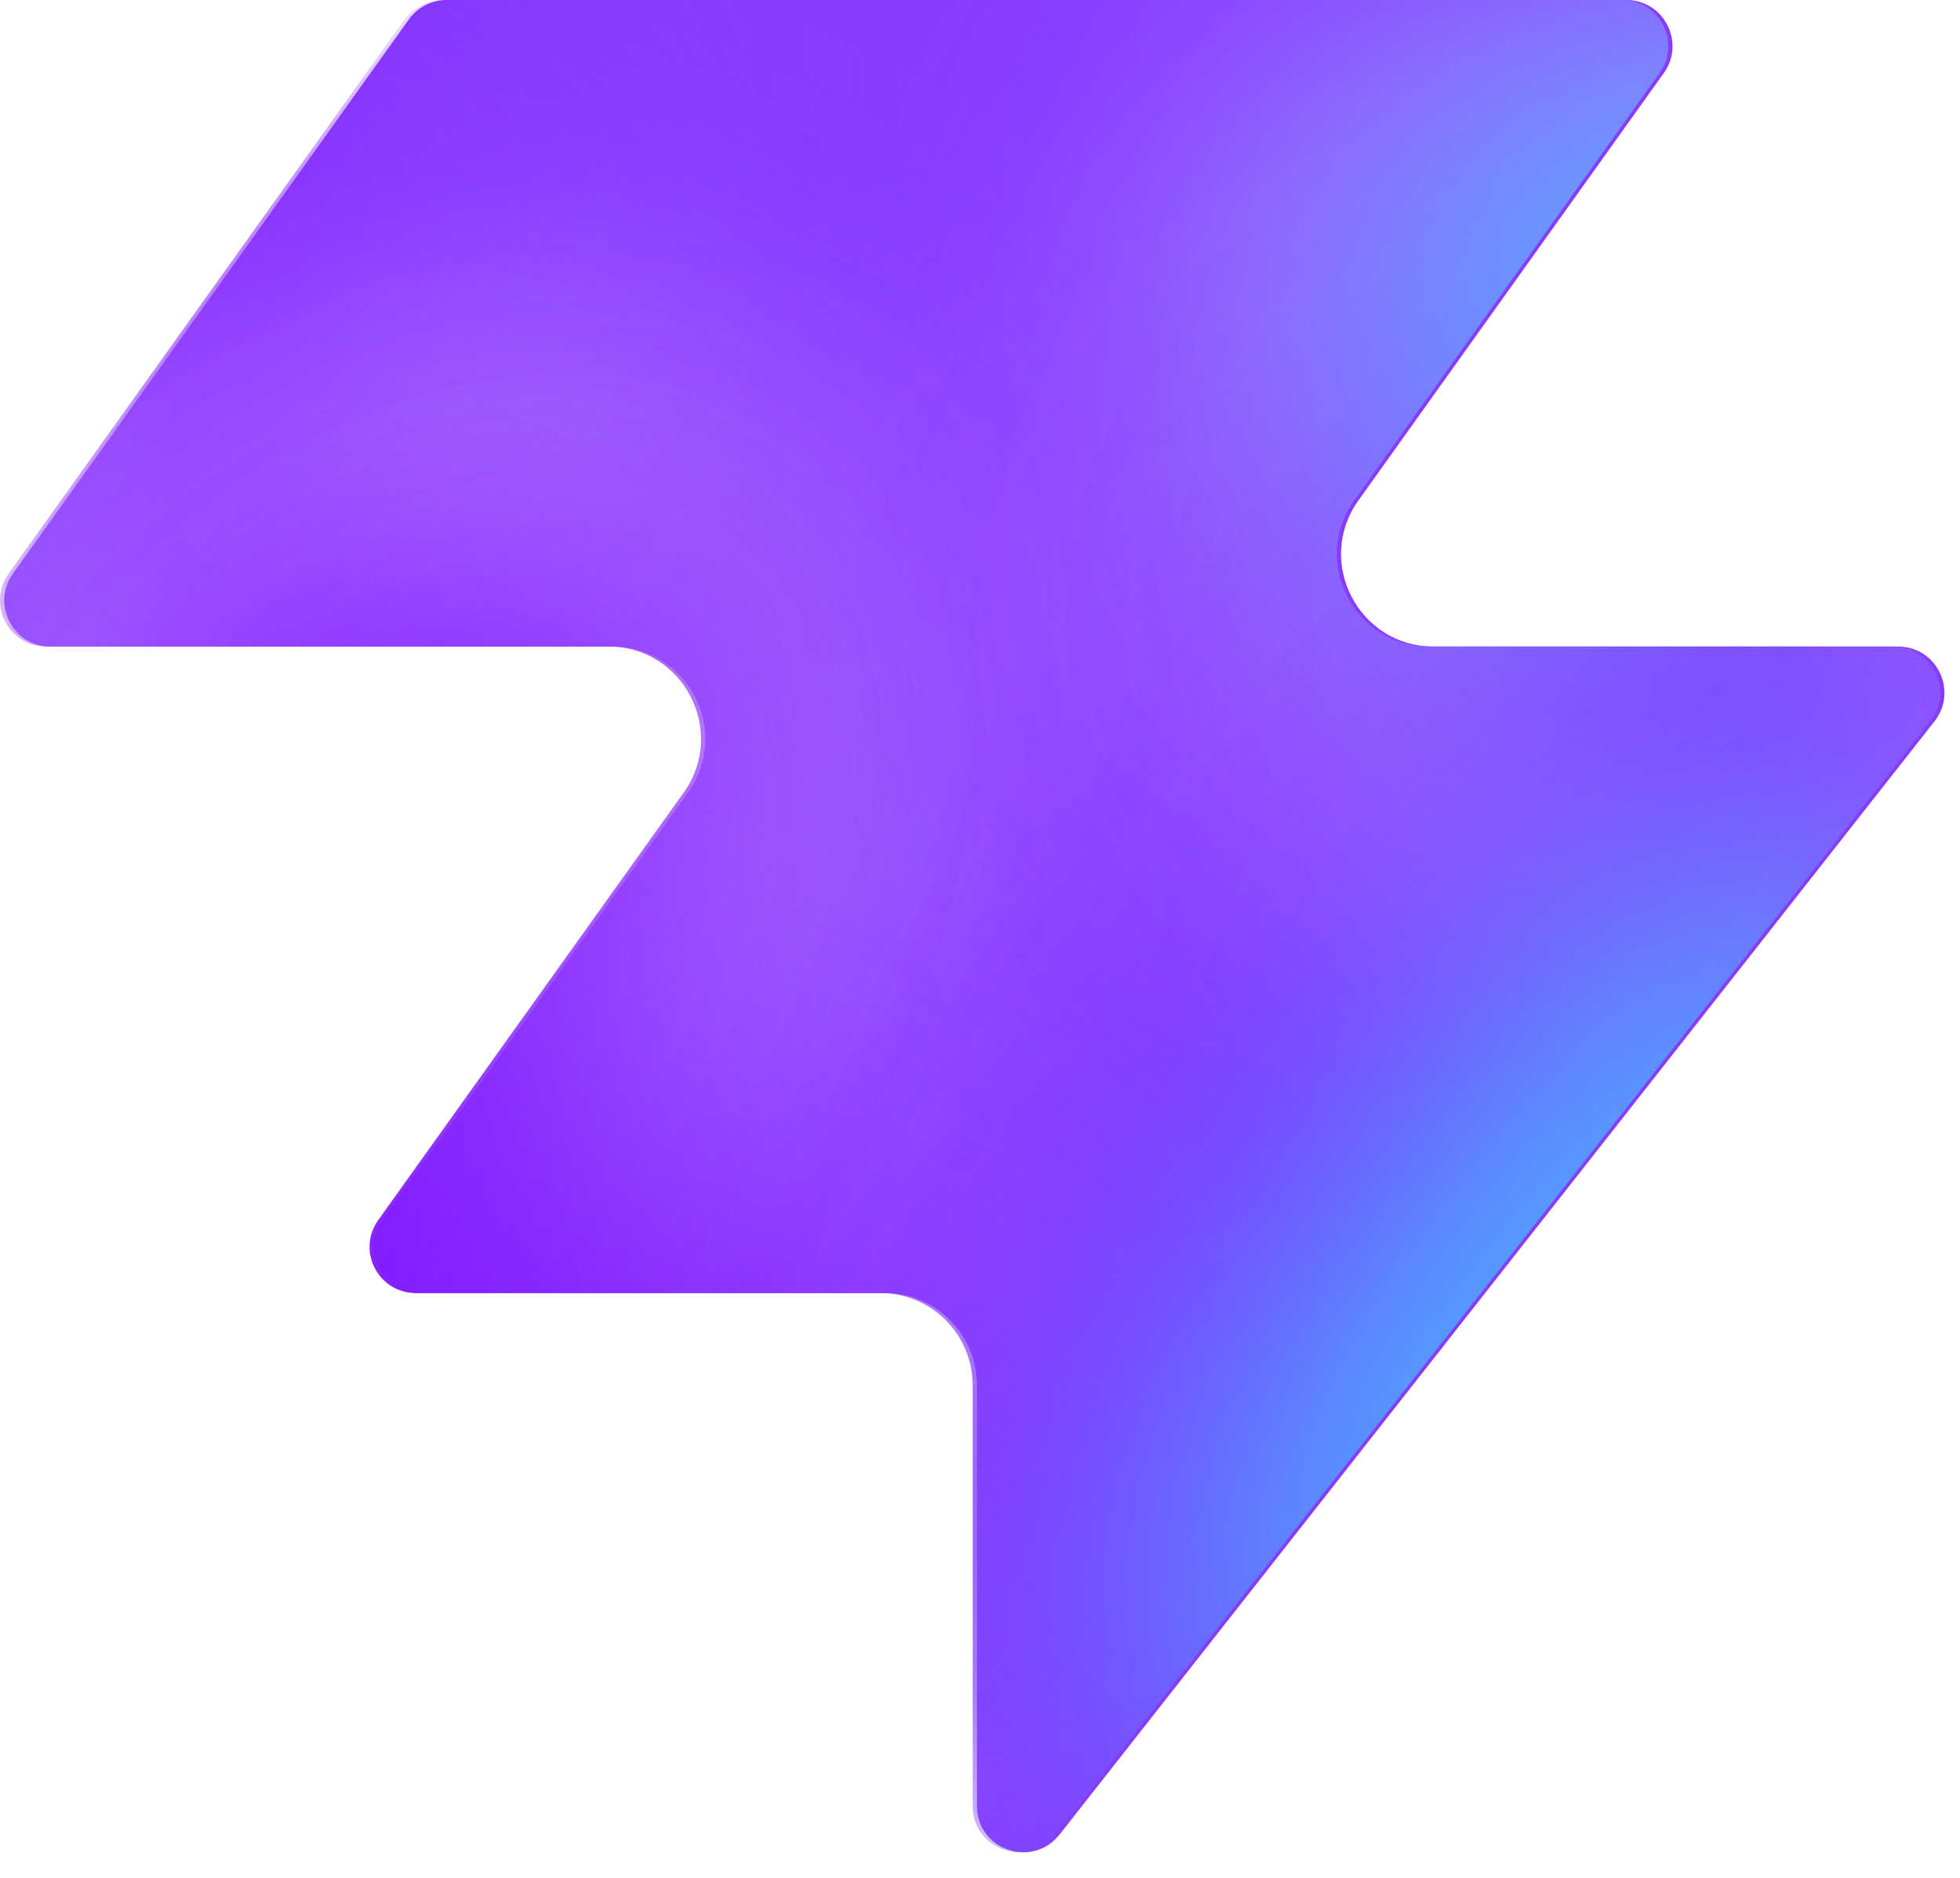
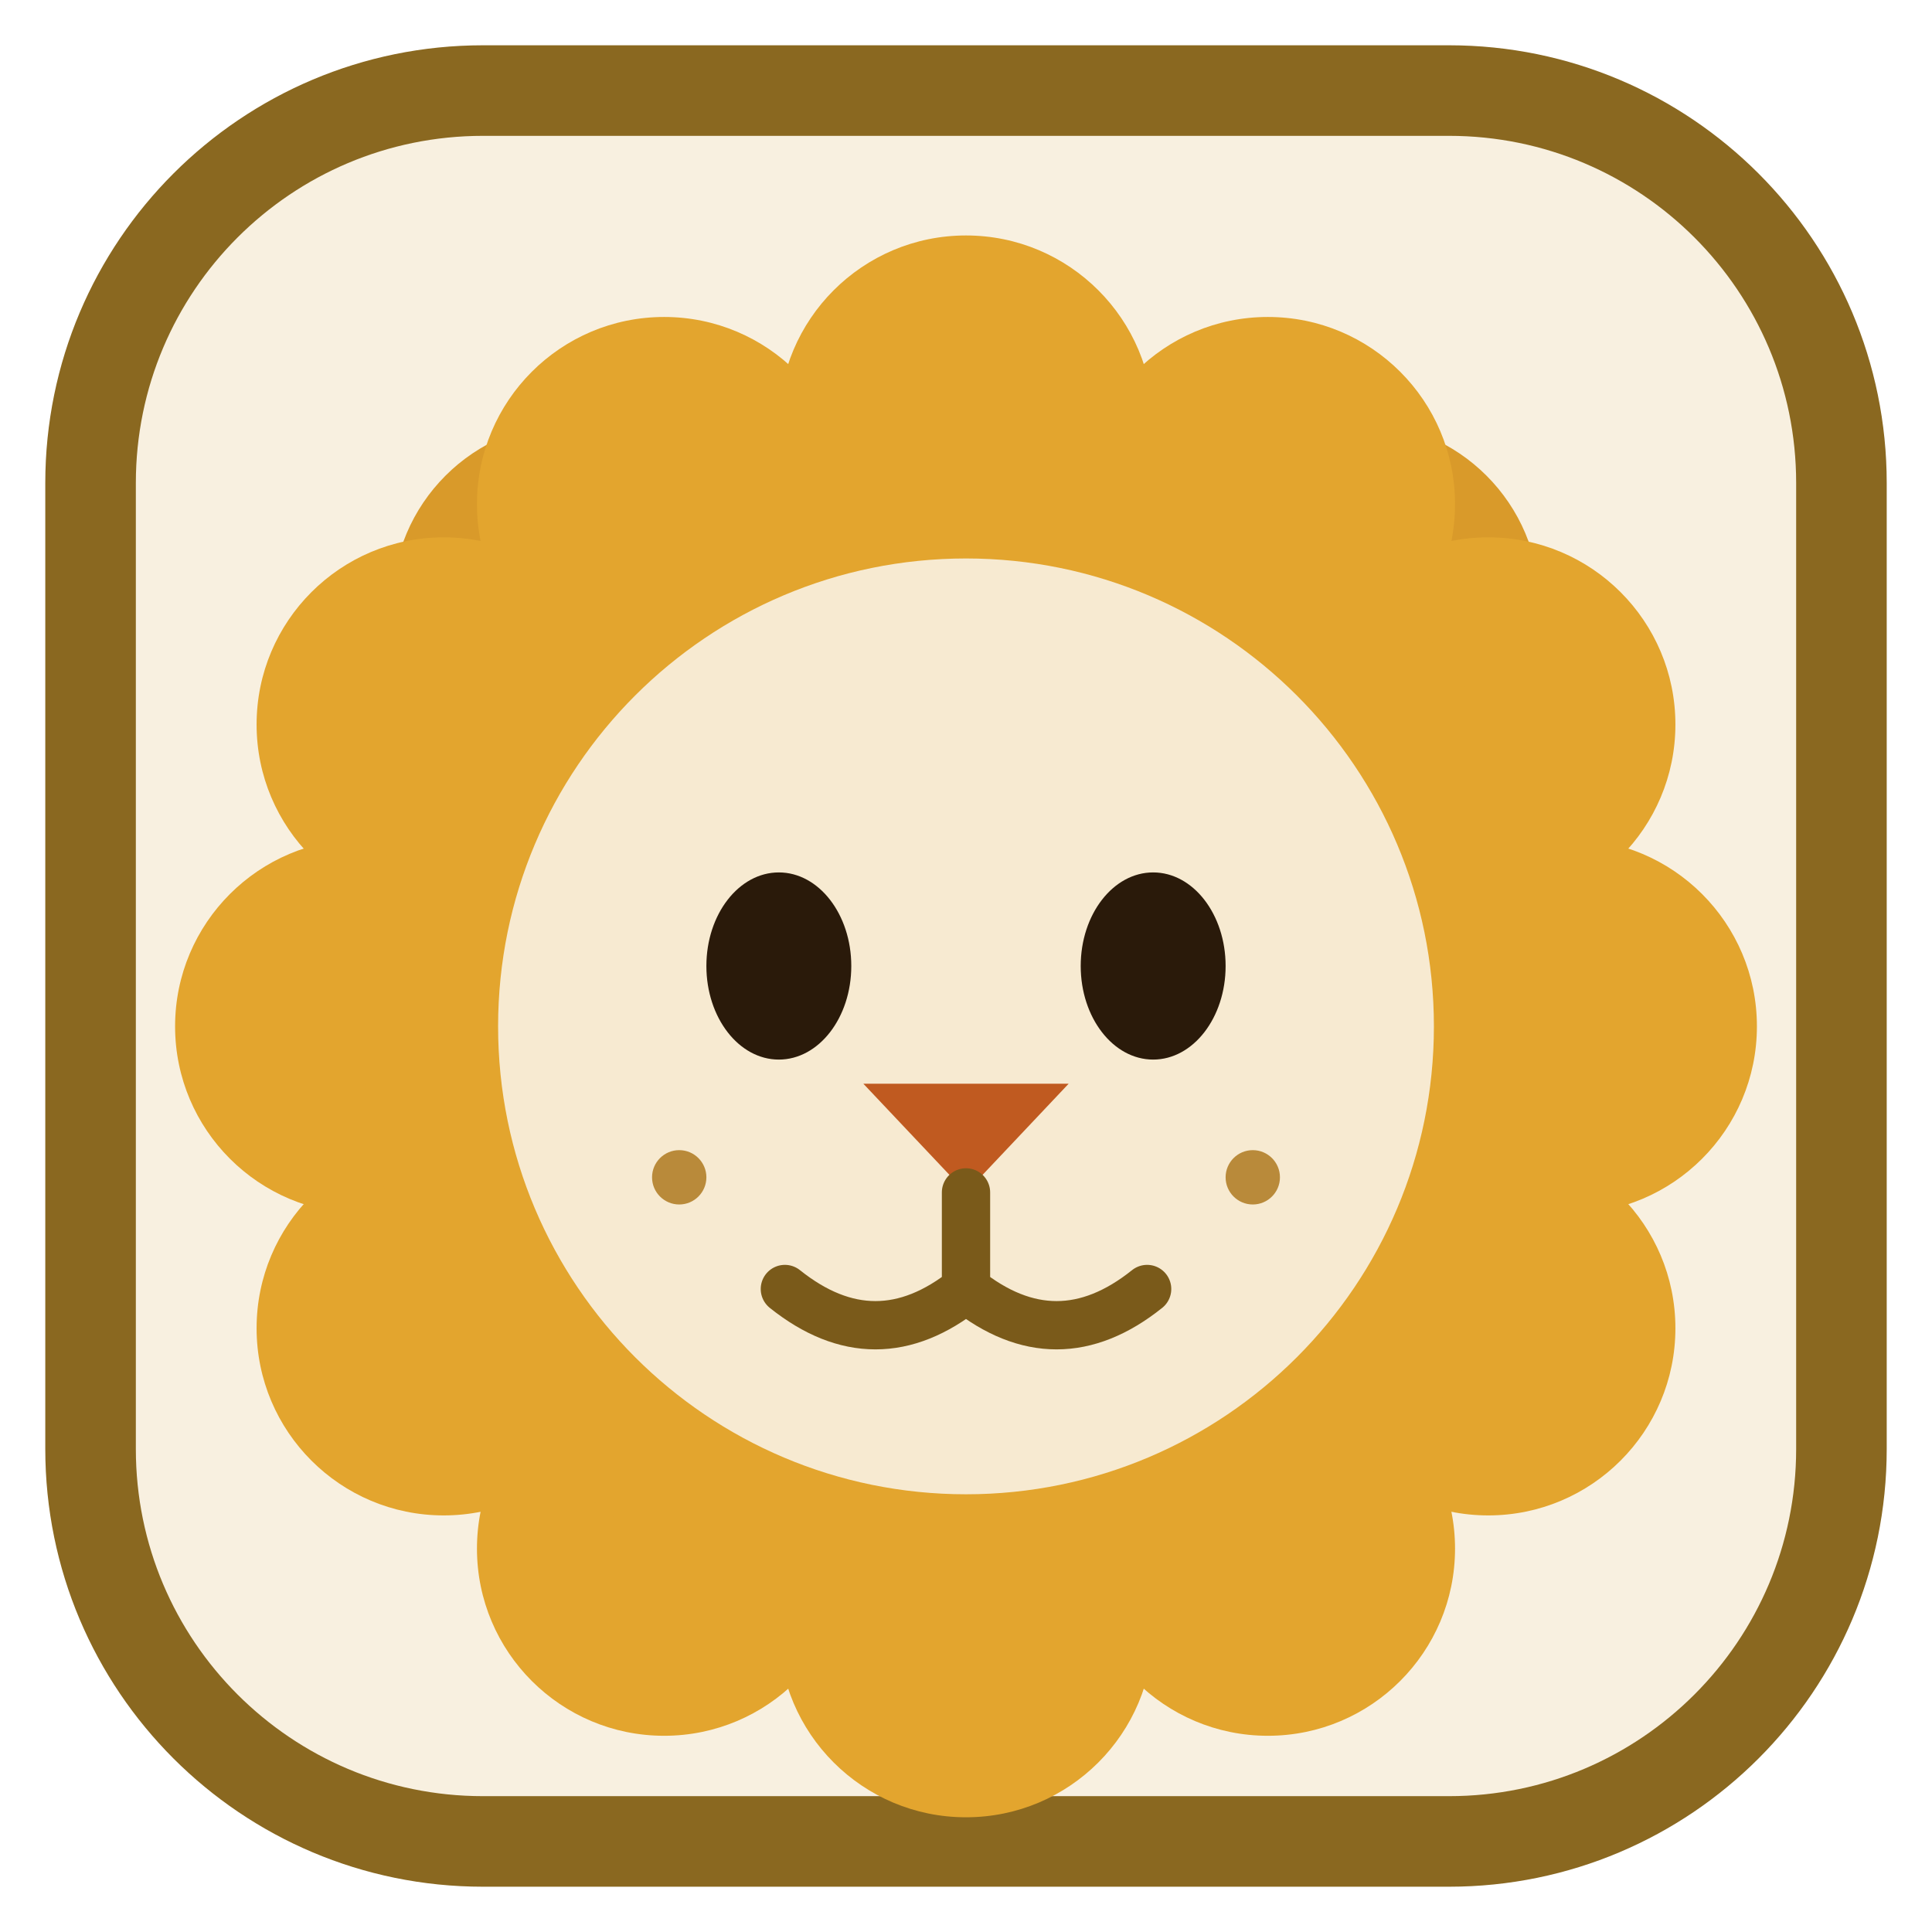
- <svg xmlns="http://www.w3.org/2000/svg" width="48" height="46" fill="none" viewBox="0 0 48 46">
-   <path fill="#863bff" d="M25.946 44.938c-.664.845-2.021.375-2.021-.698V33.937a2.26 2.26 0 0 0-2.262-2.262H10.287c-.92 0-1.456-1.04-.92-1.788l7.48-10.471c1.07-1.497 0-3.578-1.842-3.578H1.237c-.92 0-1.456-1.04-.92-1.788L10.013.474c.214-.297.556-.474.92-.474h28.894c.92 0 1.456 1.04.92 1.788l-7.48 10.471c-1.07 1.498 0 3.579 1.842 3.579h11.377c.943 0 1.473 1.088.89 1.83L25.947 44.94z" style="fill:#863bff;fill:color(display-p3 .525 .23 1);fill-opacity:1" />
-   <mask id="a" width="48" height="46" x="0" y="0" maskUnits="userSpaceOnUse" style="mask-type:alpha">
-     <path fill="#000" d="M25.842 44.938c-.664.844-2.021.375-2.021-.698V33.937a2.26 2.26 0 0 0-2.262-2.262H10.183c-.92 0-1.456-1.04-.92-1.788l7.48-10.471c1.07-1.498 0-3.579-1.842-3.579H1.133c-.92 0-1.456-1.04-.92-1.787L9.91.473c.214-.297.556-.474.92-.474h28.894c.92 0 1.456 1.04.92 1.788l-7.48 10.471c-1.07 1.498 0 3.578 1.842 3.578h11.377c.943 0 1.473 1.088.89 1.832L25.843 44.94z" style="fill:#000;fill-opacity:1" />
-   </mask>
-   <g mask="url(#a)">
-     <g filter="url(#b)">
-       <ellipse cx="5.508" cy="14.704" fill="#ede6ff" rx="5.508" ry="14.704" style="fill:#ede6ff;fill:color(display-p3 .927 .903 1);fill-opacity:1" transform="matrix(.00324 1 1 -.00324 -4.47 31.516)" />
-     </g>
-     <g filter="url(#c)">
-       <ellipse cx="10.399" cy="29.851" fill="#ede6ff" rx="10.399" ry="29.851" style="fill:#ede6ff;fill:color(display-p3 .927 .903 1);fill-opacity:1" transform="matrix(.00324 1 1 -.00324 -39.328 7.883)" />
-     </g>
-     <g filter="url(#d)">
-       <ellipse cx="5.508" cy="30.487" fill="#7e14ff" rx="5.508" ry="30.487" style="fill:#7e14ff;fill:color(display-p3 .492 .077 1);fill-opacity:1" transform="rotate(89.814 -25.913 -14.639)scale(1 -1)" />
-     </g>
-     <g filter="url(#e)">
-       <ellipse cx="5.508" cy="30.599" fill="#7e14ff" rx="5.508" ry="30.599" style="fill:#7e14ff;fill:color(display-p3 .492 .077 1);fill-opacity:1" transform="rotate(89.814 -32.644 -3.334)scale(1 -1)" />
-     </g>
-     <g filter="url(#f)">
-       <ellipse cx="5.508" cy="30.599" fill="#7e14ff" rx="5.508" ry="30.599" style="fill:#7e14ff;fill:color(display-p3 .492 .077 1);fill-opacity:1" transform="matrix(.00324 1 1 -.00324 -34.34 30.47)" />
-     </g>
-     <g filter="url(#g)">
-       <ellipse cx="14.072" cy="22.078" fill="#ede6ff" rx="14.072" ry="22.078" style="fill:#ede6ff;fill:color(display-p3 .927 .903 1);fill-opacity:1" transform="rotate(93.35 24.506 48.493)scale(-1 1)" />
-     </g>
-     <g filter="url(#h)">
-       <ellipse cx="3.47" cy="21.501" fill="#7e14ff" rx="3.47" ry="21.501" style="fill:#7e14ff;fill:color(display-p3 .492 .077 1);fill-opacity:1" transform="rotate(89.009 28.708 47.59)scale(-1 1)" />
-     </g>
-     <g filter="url(#i)">
-       <ellipse cx="3.47" cy="21.501" fill="#7e14ff" rx="3.47" ry="21.501" style="fill:#7e14ff;fill:color(display-p3 .492 .077 1);fill-opacity:1" transform="rotate(89.009 28.708 47.59)scale(-1 1)" />
-     </g>
-     <g filter="url(#j)">
-       <ellipse cx=".387" cy="8.972" fill="#7e14ff" rx="4.407" ry="29.108" style="fill:#7e14ff;fill:color(display-p3 .492 .077 1);fill-opacity:1" transform="rotate(39.51 .387 8.972)" />
-     </g>
-     <g filter="url(#k)">
-       <ellipse cx="47.523" cy="-6.092" fill="#7e14ff" rx="4.407" ry="29.108" style="fill:#7e14ff;fill:color(display-p3 .492 .077 1);fill-opacity:1" transform="rotate(37.892 47.523 -6.092)" />
-     </g>
-     <g filter="url(#l)">
-       <ellipse cx="41.412" cy="6.333" fill="#47bfff" rx="5.971" ry="9.665" style="fill:#47bfff;fill:color(display-p3 .28 .748 1);fill-opacity:1" transform="rotate(37.892 41.412 6.333)" />
-     </g>
-     <g filter="url(#m)">
-       <ellipse cx="-1.879" cy="38.332" fill="#7e14ff" rx="4.407" ry="29.108" style="fill:#7e14ff;fill:color(display-p3 .492 .077 1);fill-opacity:1" transform="rotate(37.892 -1.88 38.332)" />
-     </g>
-     <g filter="url(#n)">
-       <ellipse cx="-1.879" cy="38.332" fill="#7e14ff" rx="4.407" ry="29.108" style="fill:#7e14ff;fill:color(display-p3 .492 .077 1);fill-opacity:1" transform="rotate(37.892 -1.88 38.332)" />
-     </g>
-     <g filter="url(#o)">
-       <ellipse cx="35.651" cy="29.907" fill="#7e14ff" rx="4.407" ry="29.108" style="fill:#7e14ff;fill:color(display-p3 .492 .077 1);fill-opacity:1" transform="rotate(37.892 35.651 29.907)" />
-     </g>
-     <g filter="url(#p)">
-       <ellipse cx="38.418" cy="32.4" fill="#47bfff" rx="5.971" ry="15.297" style="fill:#47bfff;fill:color(display-p3 .28 .748 1);fill-opacity:1" transform="rotate(37.892 38.418 32.4)" />
-     </g>
+ <svg xmlns="http://www.w3.org/2000/svg" viewBox="0 0 64 64">
+   <rect x="3" y="3" width="58" height="58" rx="13" fill="#f8f0e0" stroke="#8a6820" stroke-width="3" />
+   <circle cx="19" cy="20" r="6" fill="#d99a2a" />
+   <circle cx="45" cy="20" r="6" fill="#d99a2a" />
+   <g fill="#e3a52e">
+     <circle cx="52" cy="34" r="6.2" />
+     <circle cx="49.3" cy="44" r="6.2" />
+     <circle cx="42" cy="51.3" r="6.2" />
+     <circle cx="32" cy="54" r="6.2" />
+     <circle cx="22" cy="51.3" r="6.2" />
+     <circle cx="14.7" cy="44" r="6.2" />
+     <circle cx="12" cy="34" r="6.2" />
+     <circle cx="14.7" cy="24" r="6.2" />
+     <circle cx="22" cy="16.7" r="6.2" />
+     <circle cx="32" cy="14" r="6.2" />
+     <circle cx="42" cy="16.7" r="6.2" />
+     <circle cx="49.3" cy="24" r="6.2" />
+     <circle cx="32" cy="34" r="20" />
  </g>
-   <defs>
-     <filter id="b" width="60.045" height="41.654" x="-19.77" y="16.149" color-interpolation-filters="sRGB" filterUnits="userSpaceOnUse">
-       <feFlood flood-opacity="0" result="BackgroundImageFix" />
-       <feBlend in="SourceGraphic" in2="BackgroundImageFix" result="shape" />
-       <feGaussianBlur result="effect1_foregroundBlur_2002_17158" stdDeviation="7.659" />
-     </filter>
-     <filter id="c" width="90.34" height="51.437" x="-54.613" y="-7.533" color-interpolation-filters="sRGB" filterUnits="userSpaceOnUse">
-       <feFlood flood-opacity="0" result="BackgroundImageFix" />
-       <feBlend in="SourceGraphic" in2="BackgroundImageFix" result="shape" />
-       <feGaussianBlur result="effect1_foregroundBlur_2002_17158" stdDeviation="7.659" />
-     </filter>
-     <filter id="d" width="79.355" height="29.4" x="-49.64" y="2.03" color-interpolation-filters="sRGB" filterUnits="userSpaceOnUse">
-       <feFlood flood-opacity="0" result="BackgroundImageFix" />
-       <feBlend in="SourceGraphic" in2="BackgroundImageFix" result="shape" />
-       <feGaussianBlur result="effect1_foregroundBlur_2002_17158" stdDeviation="4.596" />
-     </filter>
-     <filter id="e" width="79.579" height="29.4" x="-45.045" y="20.029" color-interpolation-filters="sRGB" filterUnits="userSpaceOnUse">
-       <feFlood flood-opacity="0" result="BackgroundImageFix" />
-       <feBlend in="SourceGraphic" in2="BackgroundImageFix" result="shape" />
-       <feGaussianBlur result="effect1_foregroundBlur_2002_17158" stdDeviation="4.596" />
-     </filter>
-     <filter id="f" width="79.579" height="29.4" x="-43.513" y="21.178" color-interpolation-filters="sRGB" filterUnits="userSpaceOnUse">
-       <feFlood flood-opacity="0" result="BackgroundImageFix" />
-       <feBlend in="SourceGraphic" in2="BackgroundImageFix" result="shape" />
-       <feGaussianBlur result="effect1_foregroundBlur_2002_17158" stdDeviation="4.596" />
-     </filter>
-     <filter id="g" width="74.749" height="58.852" x="15.756" y="-17.901" color-interpolation-filters="sRGB" filterUnits="userSpaceOnUse">
-       <feFlood flood-opacity="0" result="BackgroundImageFix" />
-       <feBlend in="SourceGraphic" in2="BackgroundImageFix" result="shape" />
-       <feGaussianBlur result="effect1_foregroundBlur_2002_17158" stdDeviation="7.659" />
-     </filter>
-     <filter id="h" width="61.377" height="25.362" x="23.548" y="2.284" color-interpolation-filters="sRGB" filterUnits="userSpaceOnUse">
-       <feFlood flood-opacity="0" result="BackgroundImageFix" />
-       <feBlend in="SourceGraphic" in2="BackgroundImageFix" result="shape" />
-       <feGaussianBlur result="effect1_foregroundBlur_2002_17158" stdDeviation="4.596" />
-     </filter>
-     <filter id="i" width="61.377" height="25.362" x="23.548" y="2.284" color-interpolation-filters="sRGB" filterUnits="userSpaceOnUse">
-       <feFlood flood-opacity="0" result="BackgroundImageFix" />
-       <feBlend in="SourceGraphic" in2="BackgroundImageFix" result="shape" />
-       <feGaussianBlur result="effect1_foregroundBlur_2002_17158" stdDeviation="4.596" />
-     </filter>
-     <filter id="j" width="56.045" height="63.649" x="-27.636" y="-22.853" color-interpolation-filters="sRGB" filterUnits="userSpaceOnUse">
-       <feFlood flood-opacity="0" result="BackgroundImageFix" />
-       <feBlend in="SourceGraphic" in2="BackgroundImageFix" result="shape" />
-       <feGaussianBlur result="effect1_foregroundBlur_2002_17158" stdDeviation="4.596" />
-     </filter>
-     <filter id="k" width="54.814" height="64.646" x="20.116" y="-38.415" color-interpolation-filters="sRGB" filterUnits="userSpaceOnUse">
-       <feFlood flood-opacity="0" result="BackgroundImageFix" />
-       <feBlend in="SourceGraphic" in2="BackgroundImageFix" result="shape" />
-       <feGaussianBlur result="effect1_foregroundBlur_2002_17158" stdDeviation="4.596" />
-     </filter>
-     <filter id="l" width="33.541" height="35.313" x="24.641" y="-11.323" color-interpolation-filters="sRGB" filterUnits="userSpaceOnUse">
-       <feFlood flood-opacity="0" result="BackgroundImageFix" />
-       <feBlend in="SourceGraphic" in2="BackgroundImageFix" result="shape" />
-       <feGaussianBlur result="effect1_foregroundBlur_2002_17158" stdDeviation="4.596" />
-     </filter>
-     <filter id="m" width="54.814" height="64.646" x="-29.286" y="6.009" color-interpolation-filters="sRGB" filterUnits="userSpaceOnUse">
-       <feFlood flood-opacity="0" result="BackgroundImageFix" />
-       <feBlend in="SourceGraphic" in2="BackgroundImageFix" result="shape" />
-       <feGaussianBlur result="effect1_foregroundBlur_2002_17158" stdDeviation="4.596" />
-     </filter>
-     <filter id="n" width="54.814" height="64.646" x="-29.286" y="6.009" color-interpolation-filters="sRGB" filterUnits="userSpaceOnUse">
-       <feFlood flood-opacity="0" result="BackgroundImageFix" />
-       <feBlend in="SourceGraphic" in2="BackgroundImageFix" result="shape" />
-       <feGaussianBlur result="effect1_foregroundBlur_2002_17158" stdDeviation="4.596" />
-     </filter>
-     <filter id="o" width="54.814" height="64.646" x="8.244" y="-2.416" color-interpolation-filters="sRGB" filterUnits="userSpaceOnUse">
-       <feFlood flood-opacity="0" result="BackgroundImageFix" />
-       <feBlend in="SourceGraphic" in2="BackgroundImageFix" result="shape" />
-       <feGaussianBlur result="effect1_foregroundBlur_2002_17158" stdDeviation="4.596" />
-     </filter>
-     <filter id="p" width="39.409" height="43.623" x="18.713" y="10.588" color-interpolation-filters="sRGB" filterUnits="userSpaceOnUse">
-       <feFlood flood-opacity="0" result="BackgroundImageFix" />
-       <feBlend in="SourceGraphic" in2="BackgroundImageFix" result="shape" />
-       <feGaussianBlur result="effect1_foregroundBlur_2002_17158" stdDeviation="4.596" />
-     </filter>
-   </defs>
+   <circle cx="32" cy="34" r="15.5" fill="#f7ead1" />
+   <ellipse cx="25.8" cy="32" rx="2.4" ry="3.1" fill="#2a1a0a" />
+   <ellipse cx="38.2" cy="32" rx="2.4" ry="3.1" fill="#2a1a0a" />
+   <path d="M32 39.5 l-3.4-3.6 h6.8 z" fill="#c05a20" />
+   <path d="M32 39.5 v3.2 M32 42.7 q-3 2.4-6 0 M32 42.7 q3 2.4 6 0" fill="none" stroke="#7a5a1a" stroke-width="1.6" stroke-linecap="round" />
+   <circle cx="22.5" cy="39" r="0.9" fill="#b98a3a" />
+   <circle cx="41.5" cy="39" r="0.9" fill="#b98a3a" />
</svg>
